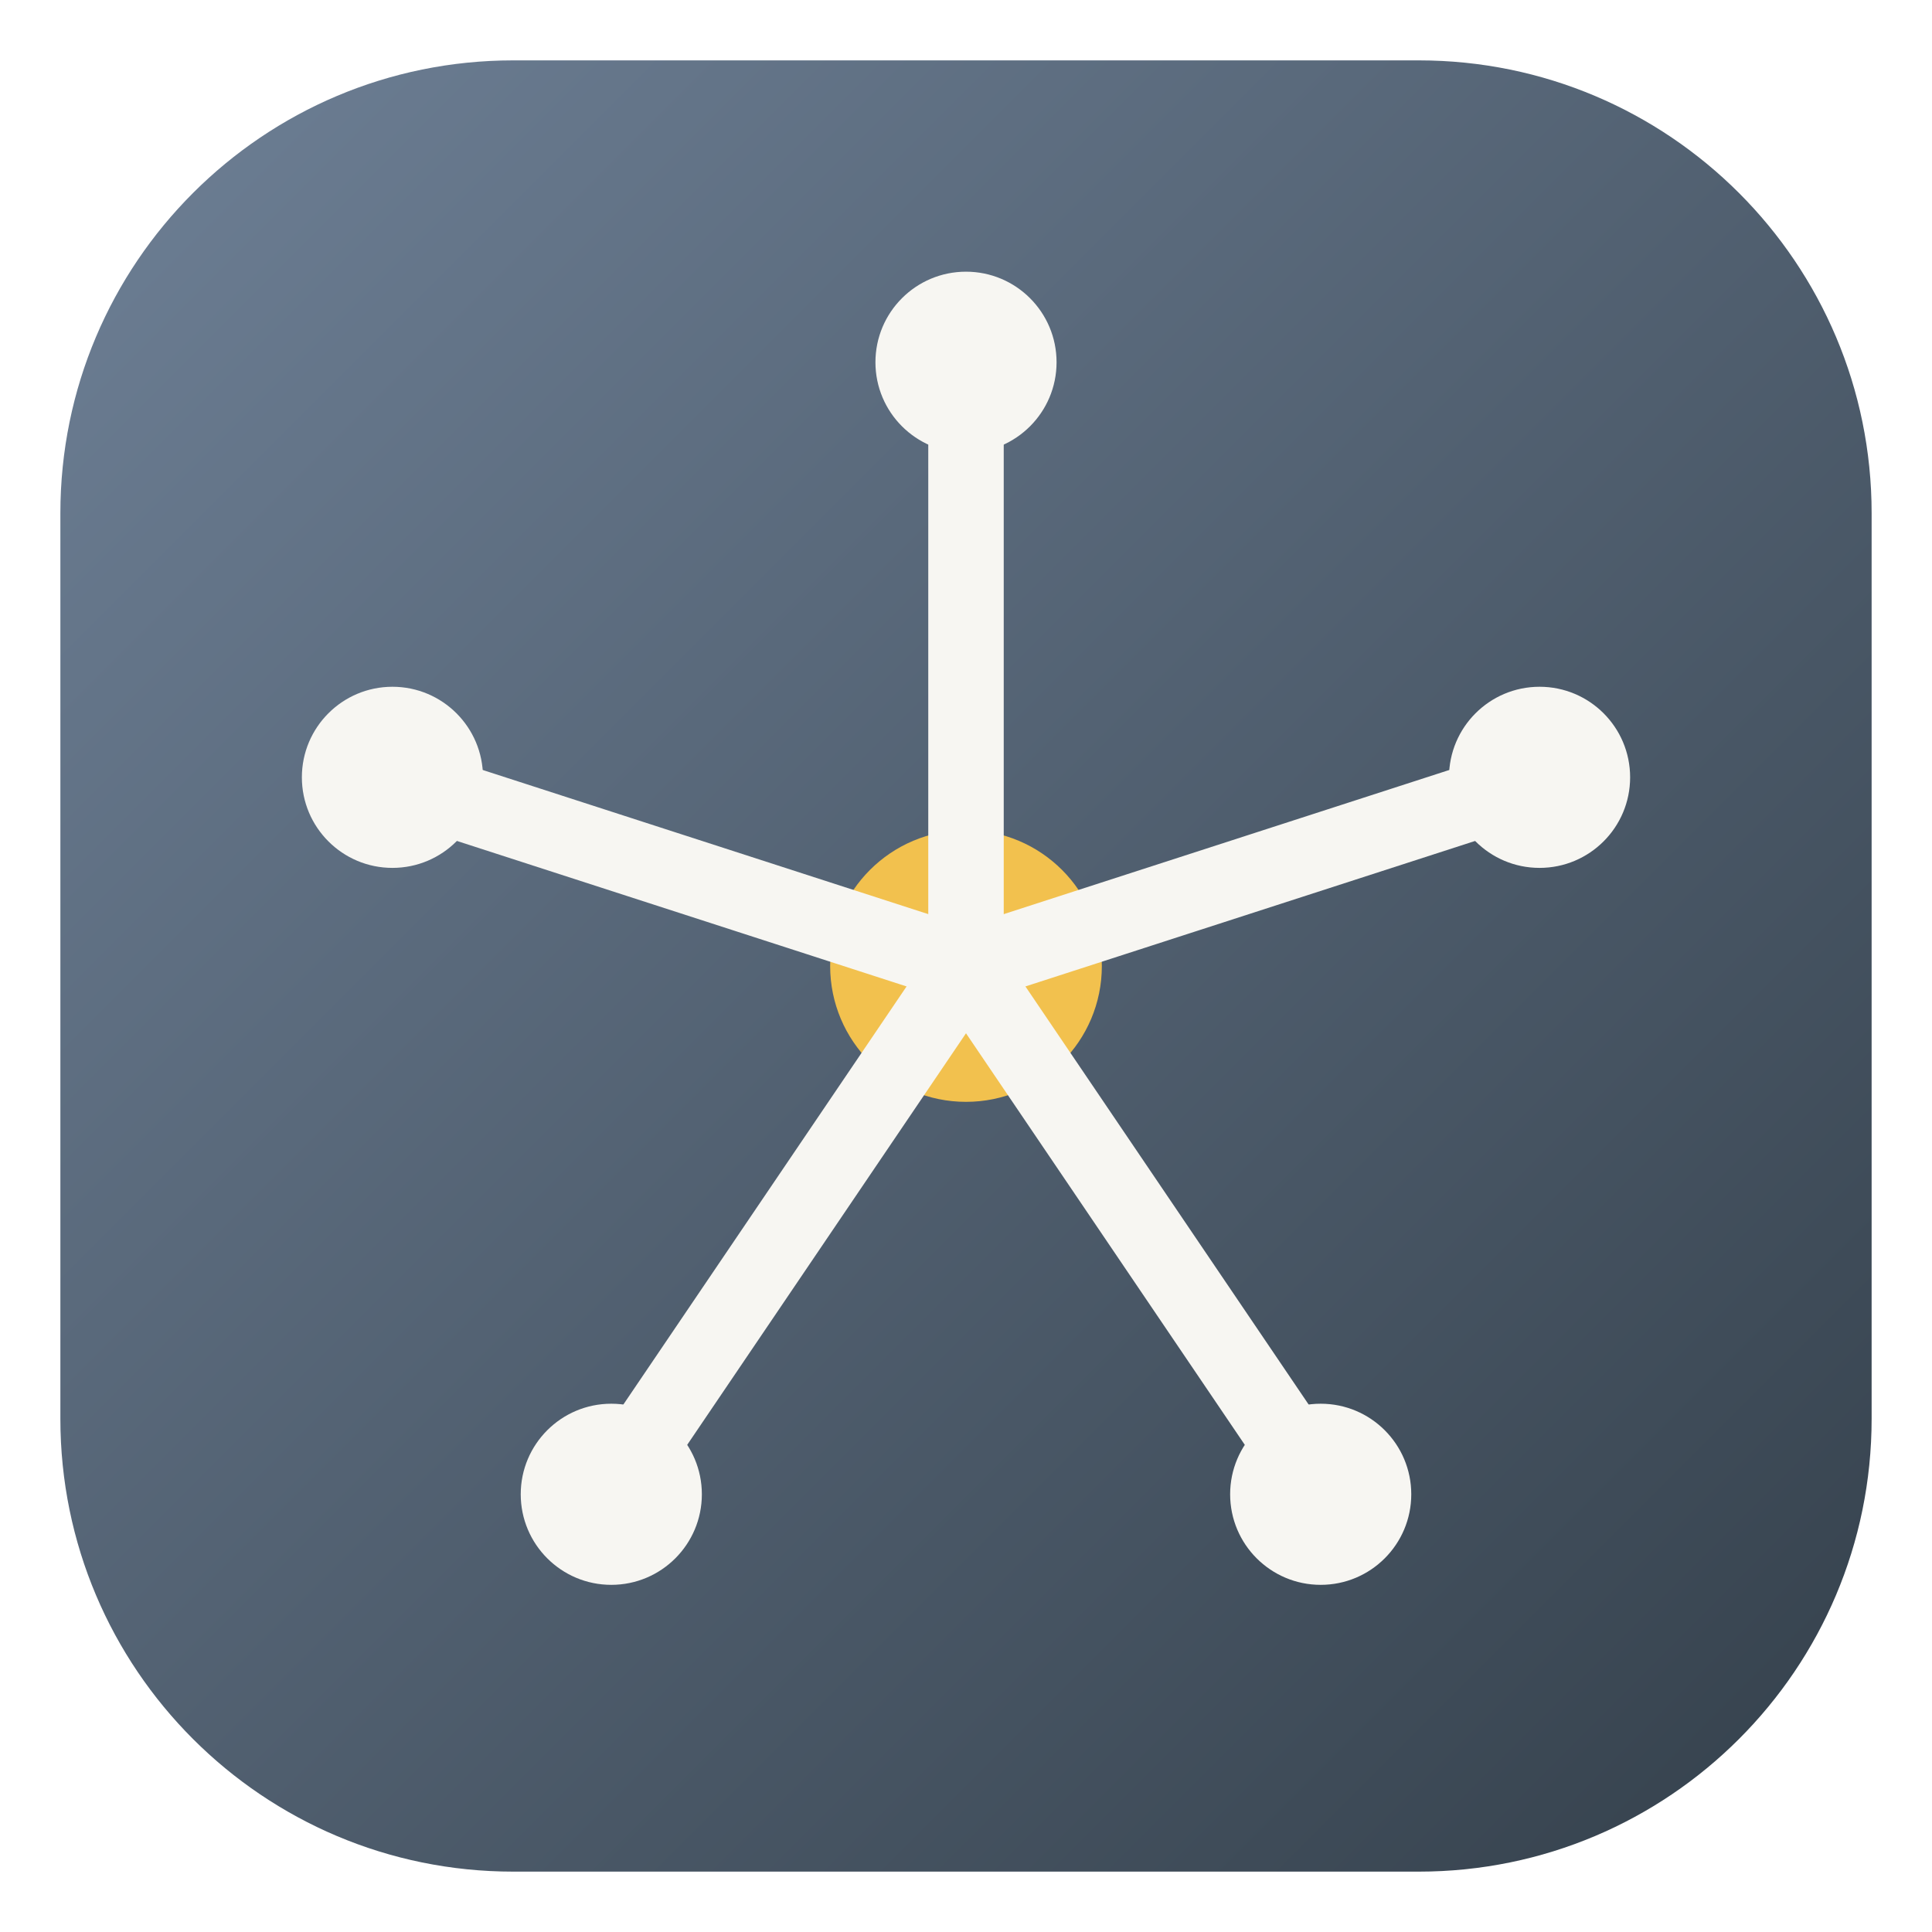
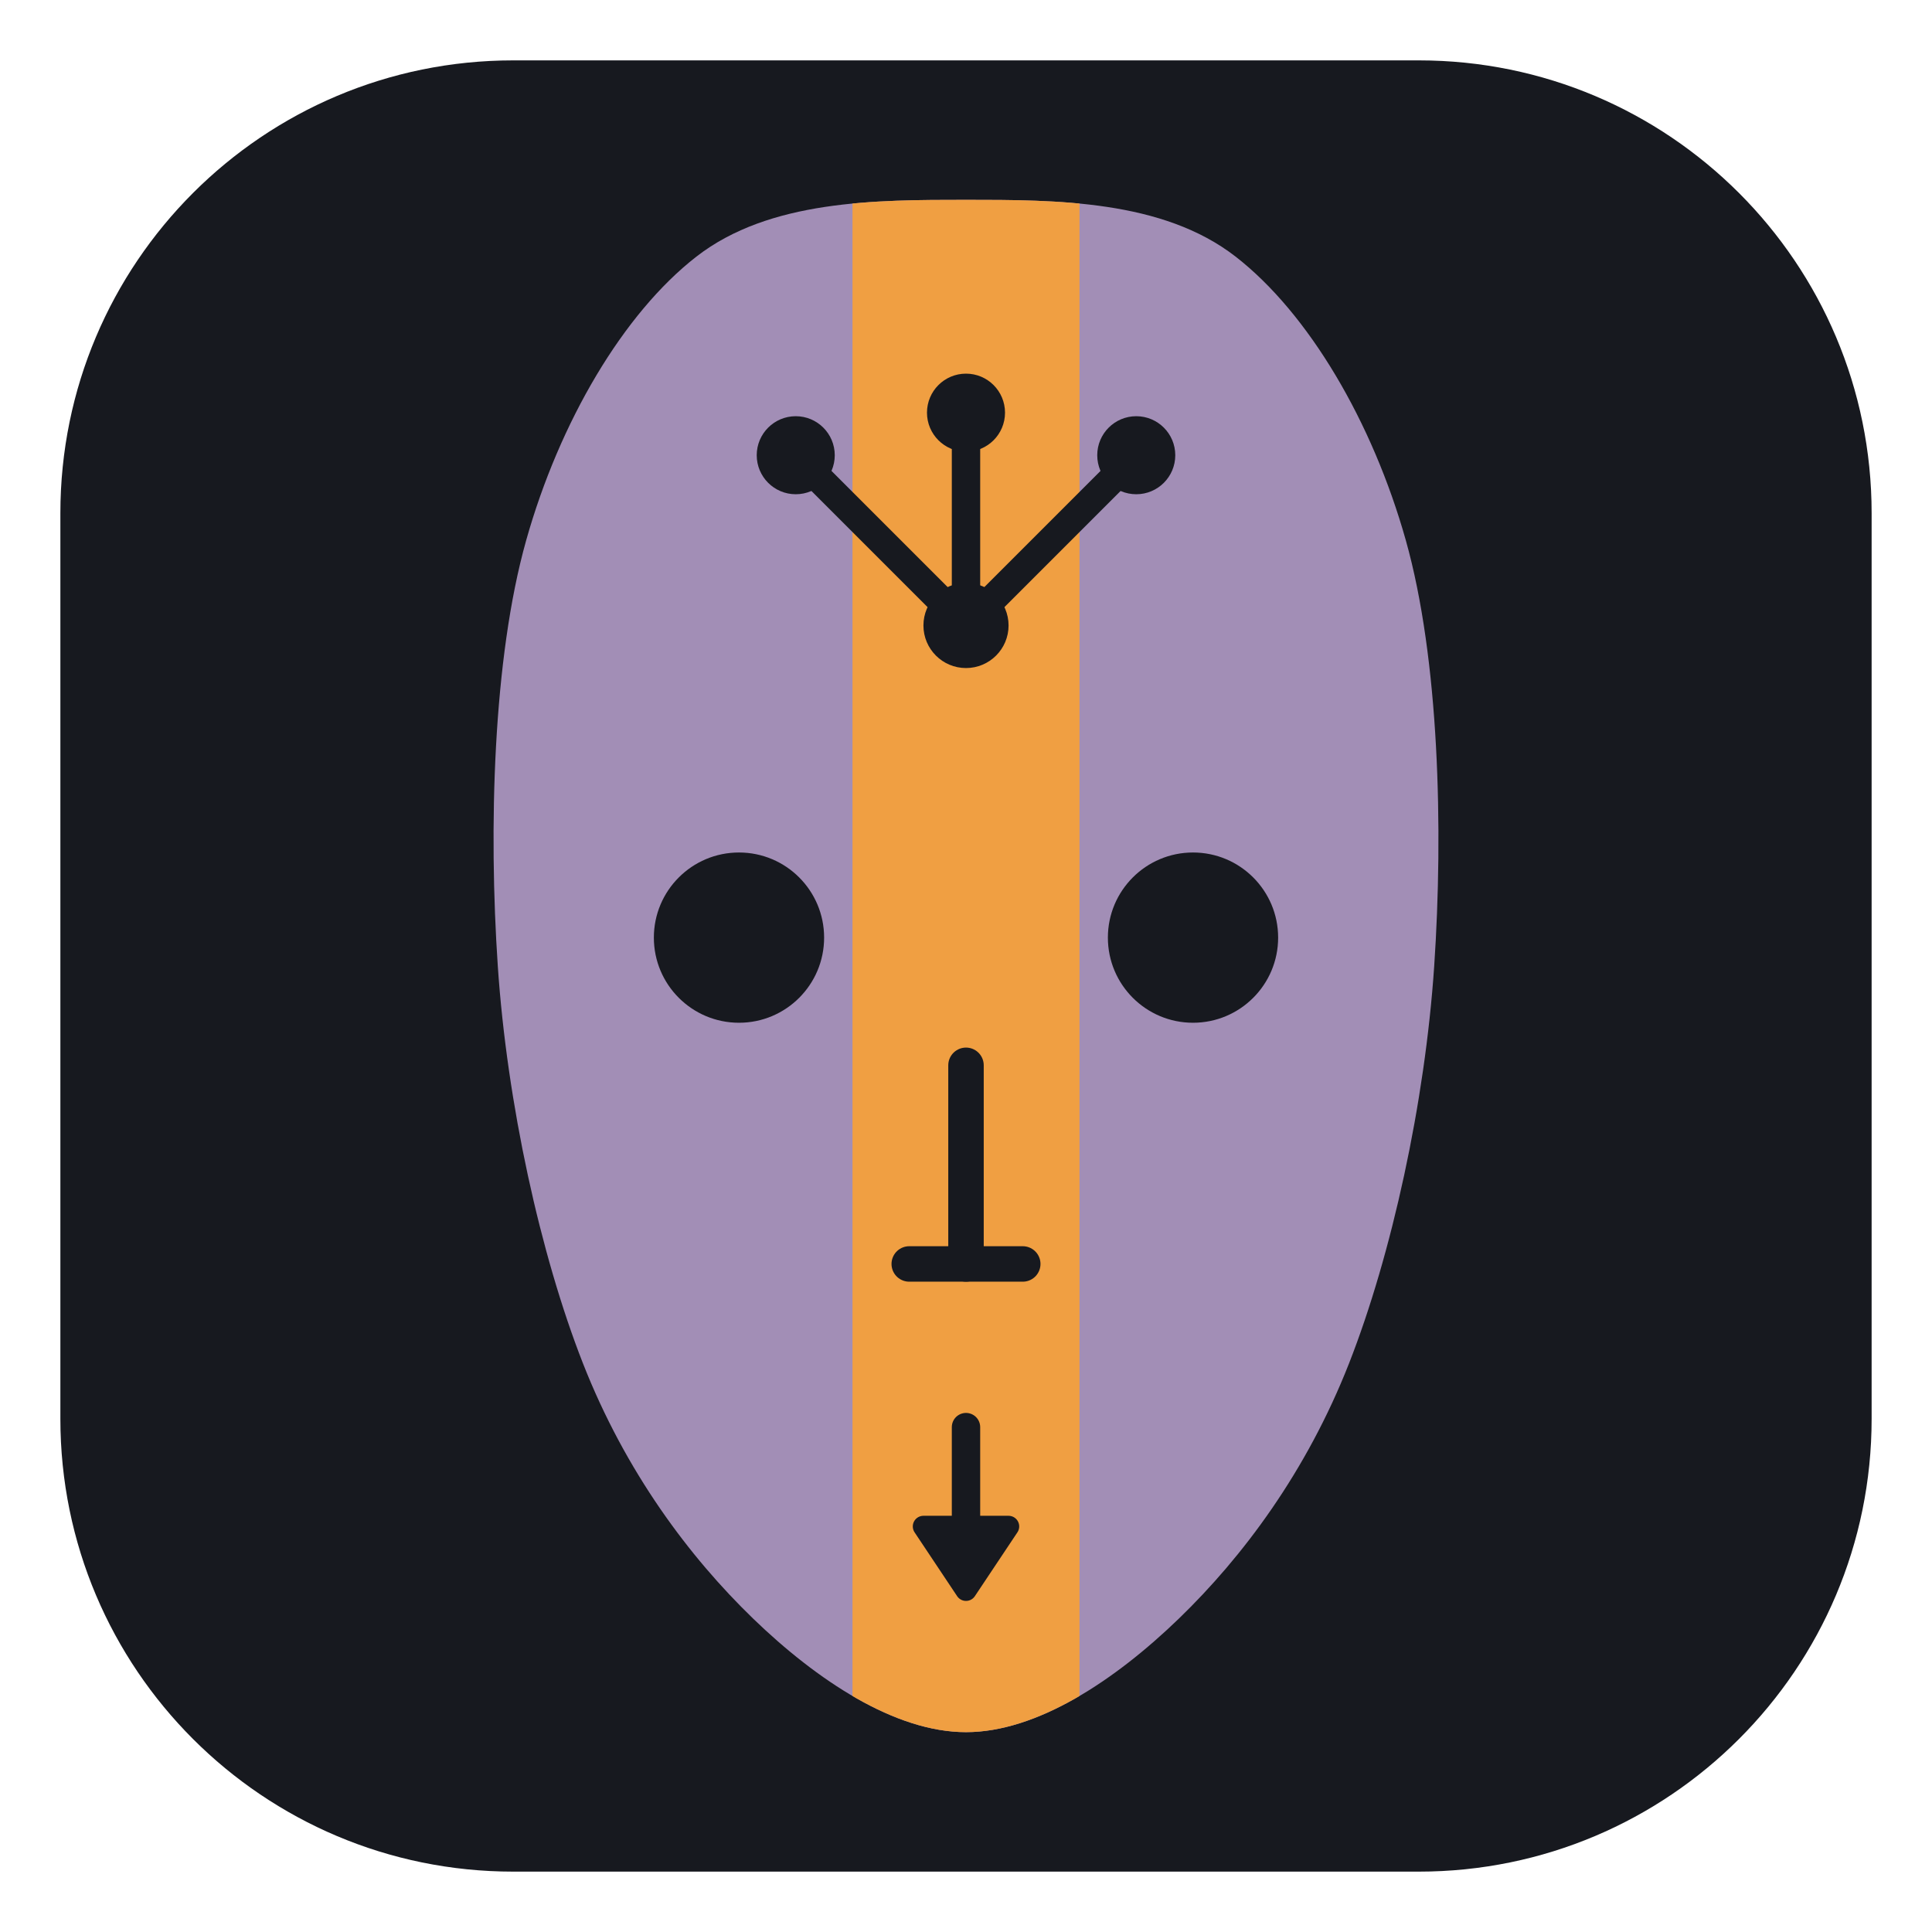
- <svg xmlns="http://www.w3.org/2000/svg" viewBox="0 0 256 256" width="256" height="256" role="img" aria-label="eng-manager emblem">
-   <defs>
-     <linearGradient id="g-eng-manager" x1="0" y1="0" x2="1" y2="1">
-       <stop offset="0" stop-color="#6E8096" />
-       <stop offset="1" stop-color="#34404B" />
-     </linearGradient>
-   </defs>
-   <rect x="8" y="8" width="240" height="240" rx="60" fill="url(#g-eng-manager)" />
-   <g fill="none" stroke="#F7F6F2" stroke-width="10" stroke-linecap="round" stroke-linejoin="round">
-     <circle cx="128" cy="128" r="18" fill="#F2C14E" stroke="none" />
-     <line x1="128" y1="128" x2="128" y2="56" />
-     <line x1="128" y1="128" x2="196" y2="106" />
-     <line x1="128" y1="128" x2="170" y2="190" />
-     <line x1="128" y1="128" x2="86" y2="190" />
-     <line x1="128" y1="128" x2="60" y2="106" />
-     <circle cx="128" cy="48" r="12" fill="#F7F6F2" stroke="none" />
-     <circle cx="204" cy="103" r="12" fill="#F7F6F2" stroke="none" />
-     <circle cx="175" cy="198" r="12" fill="#F7F6F2" stroke="none" />
-     <circle cx="81" cy="198" r="12" fill="#F7F6F2" stroke="none" />
-     <circle cx="52" cy="103" r="12" fill="#F7F6F2" stroke="none" />
+ <svg xmlns="http://www.w3.org/2000/svg" viewBox="0 0 256 256" width="256" height="256" role="img" aria-label="eng-manager emblem (v6)">
+   <rect x="8" y="8" width="240" height="240" rx="60" fill="#17191F" />
+   <g transform="translate(128 128) scale(0.94) translate(-128 -128)">
+     <defs>
+       <clipPath id="c6-eng-manager">
+         <path d="M128.0 20.0 C140.7 20.0 155.7 20.0 166.0 28.0 C176.3 36.0 185.3 51.3 190.0 68.0 C194.7 84.7 195.3 108.7 194.0 128.0 C192.7 147.3 188.0 168.7 182.0 184.0 C176.0 199.3 167.0 211.3 158.0 220.0 C149.0 228.7 138.0 236.0 128.0 236.0 C118.0 236.0 107.0 228.7 98.0 220.0 C89.0 211.3 80.0 199.3 74.0 184.0 C68.0 168.7 63.3 147.3 62.0 128.0 C60.7 108.7 61.3 84.7 66.0 68.0 C70.7 51.3 79.7 36.0 90.0 28.0 C100.3 20.0 115.3 20.0 128.0 20.0 Z" />
+       </clipPath>
+     </defs>
+     <path d="M128.0 20.0 C140.7 20.0 155.7 20.0 166.0 28.0 C176.3 36.0 185.3 51.3 190.0 68.0 C194.7 84.7 195.3 108.7 194.0 128.0 C192.7 147.3 188.0 168.7 182.0 184.0 C176.0 199.3 167.0 211.3 158.0 220.0 C149.0 228.7 138.0 236.0 128.0 236.0 C118.0 236.0 107.0 228.7 98.0 220.0 C89.0 211.3 80.0 199.3 74.0 184.0 C68.0 168.7 63.3 147.3 62.0 128.0 C60.7 108.7 61.3 84.7 66.0 68.0 C70.7 51.3 79.7 36.0 90.0 28.0 C100.3 20.0 115.3 20.0 128.0 20.0 Z" fill="#A28EB6" />
+     <g clip-path="url(#c6-eng-manager)" fill="#F09F42">
+       <rect x="112" y="0" width="32" height="256" />
+     </g>
+     <circle cx="96" cy="124" r="12.0" fill="#17191F" />
+     <circle cx="160" cy="124" r="12.0" fill="#17191F" />
+     <line x1="128" y1="142" x2="128" y2="170" fill="none" stroke="#17191F" stroke-width="5" stroke-linecap="round" stroke-linejoin="round" />
+     <line x1="120" y1="170" x2="136" y2="170" fill="none" stroke="#17191F" stroke-width="5" stroke-linecap="round" stroke-linejoin="round" />
+     <circle cx="104" cy="56" r="5.5" fill="#17191F" />
+     <circle cx="128" cy="50" r="5.5" fill="#17191F" />
+     <circle cx="152" cy="56" r="5.5" fill="#17191F" />
+     <polyline points="104,56 128,80 152,56" fill="none" stroke="#17191F" stroke-width="4" stroke-linecap="round" stroke-linejoin="round" />
+     <line x1="128" y1="50" x2="128" y2="80" fill="none" stroke="#17191F" stroke-width="4" stroke-linecap="round" stroke-linejoin="round" />
+     <circle cx="128" cy="80" r="6" fill="#17191F" />
+     <line x1="128" y1="193" x2="128" y2="207" fill="none" stroke="#17191F" stroke-width="4" stroke-linecap="round" stroke-linejoin="round" />
+     <polygon points="122,207 134,207 128,216" fill="#17191F" stroke="#17191F" stroke-width="3" stroke-linejoin="round" />
  </g>
</svg>
